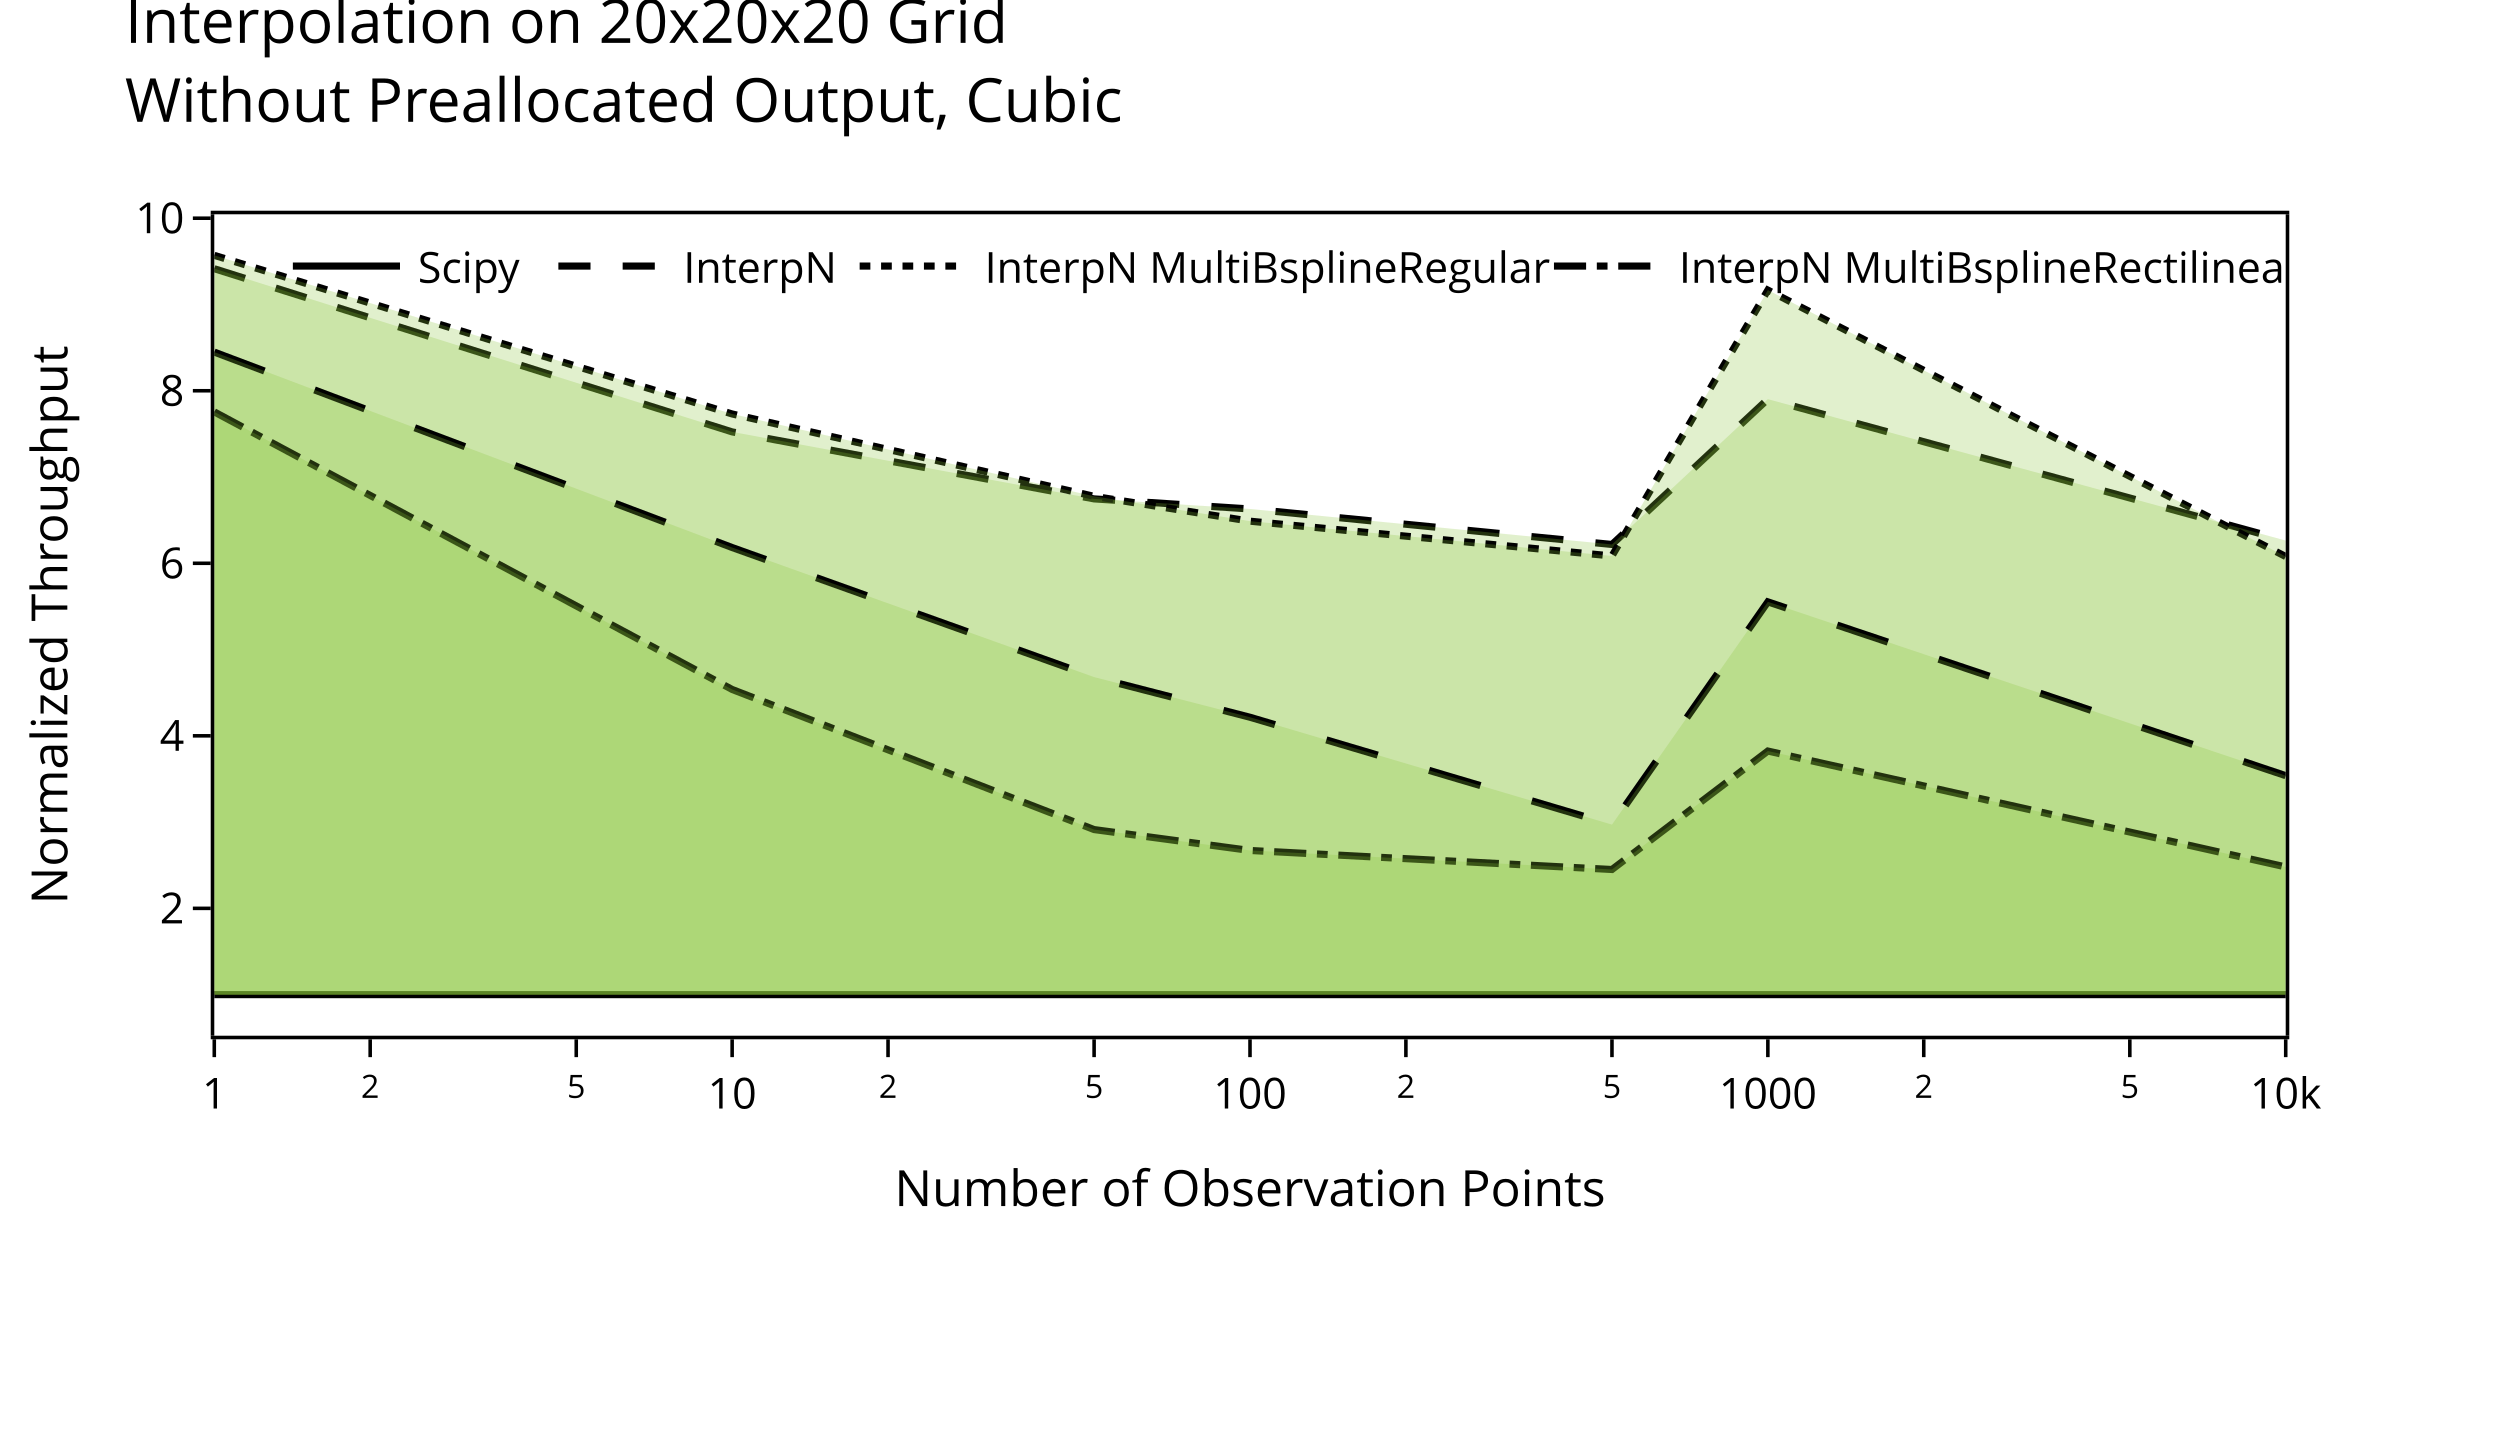
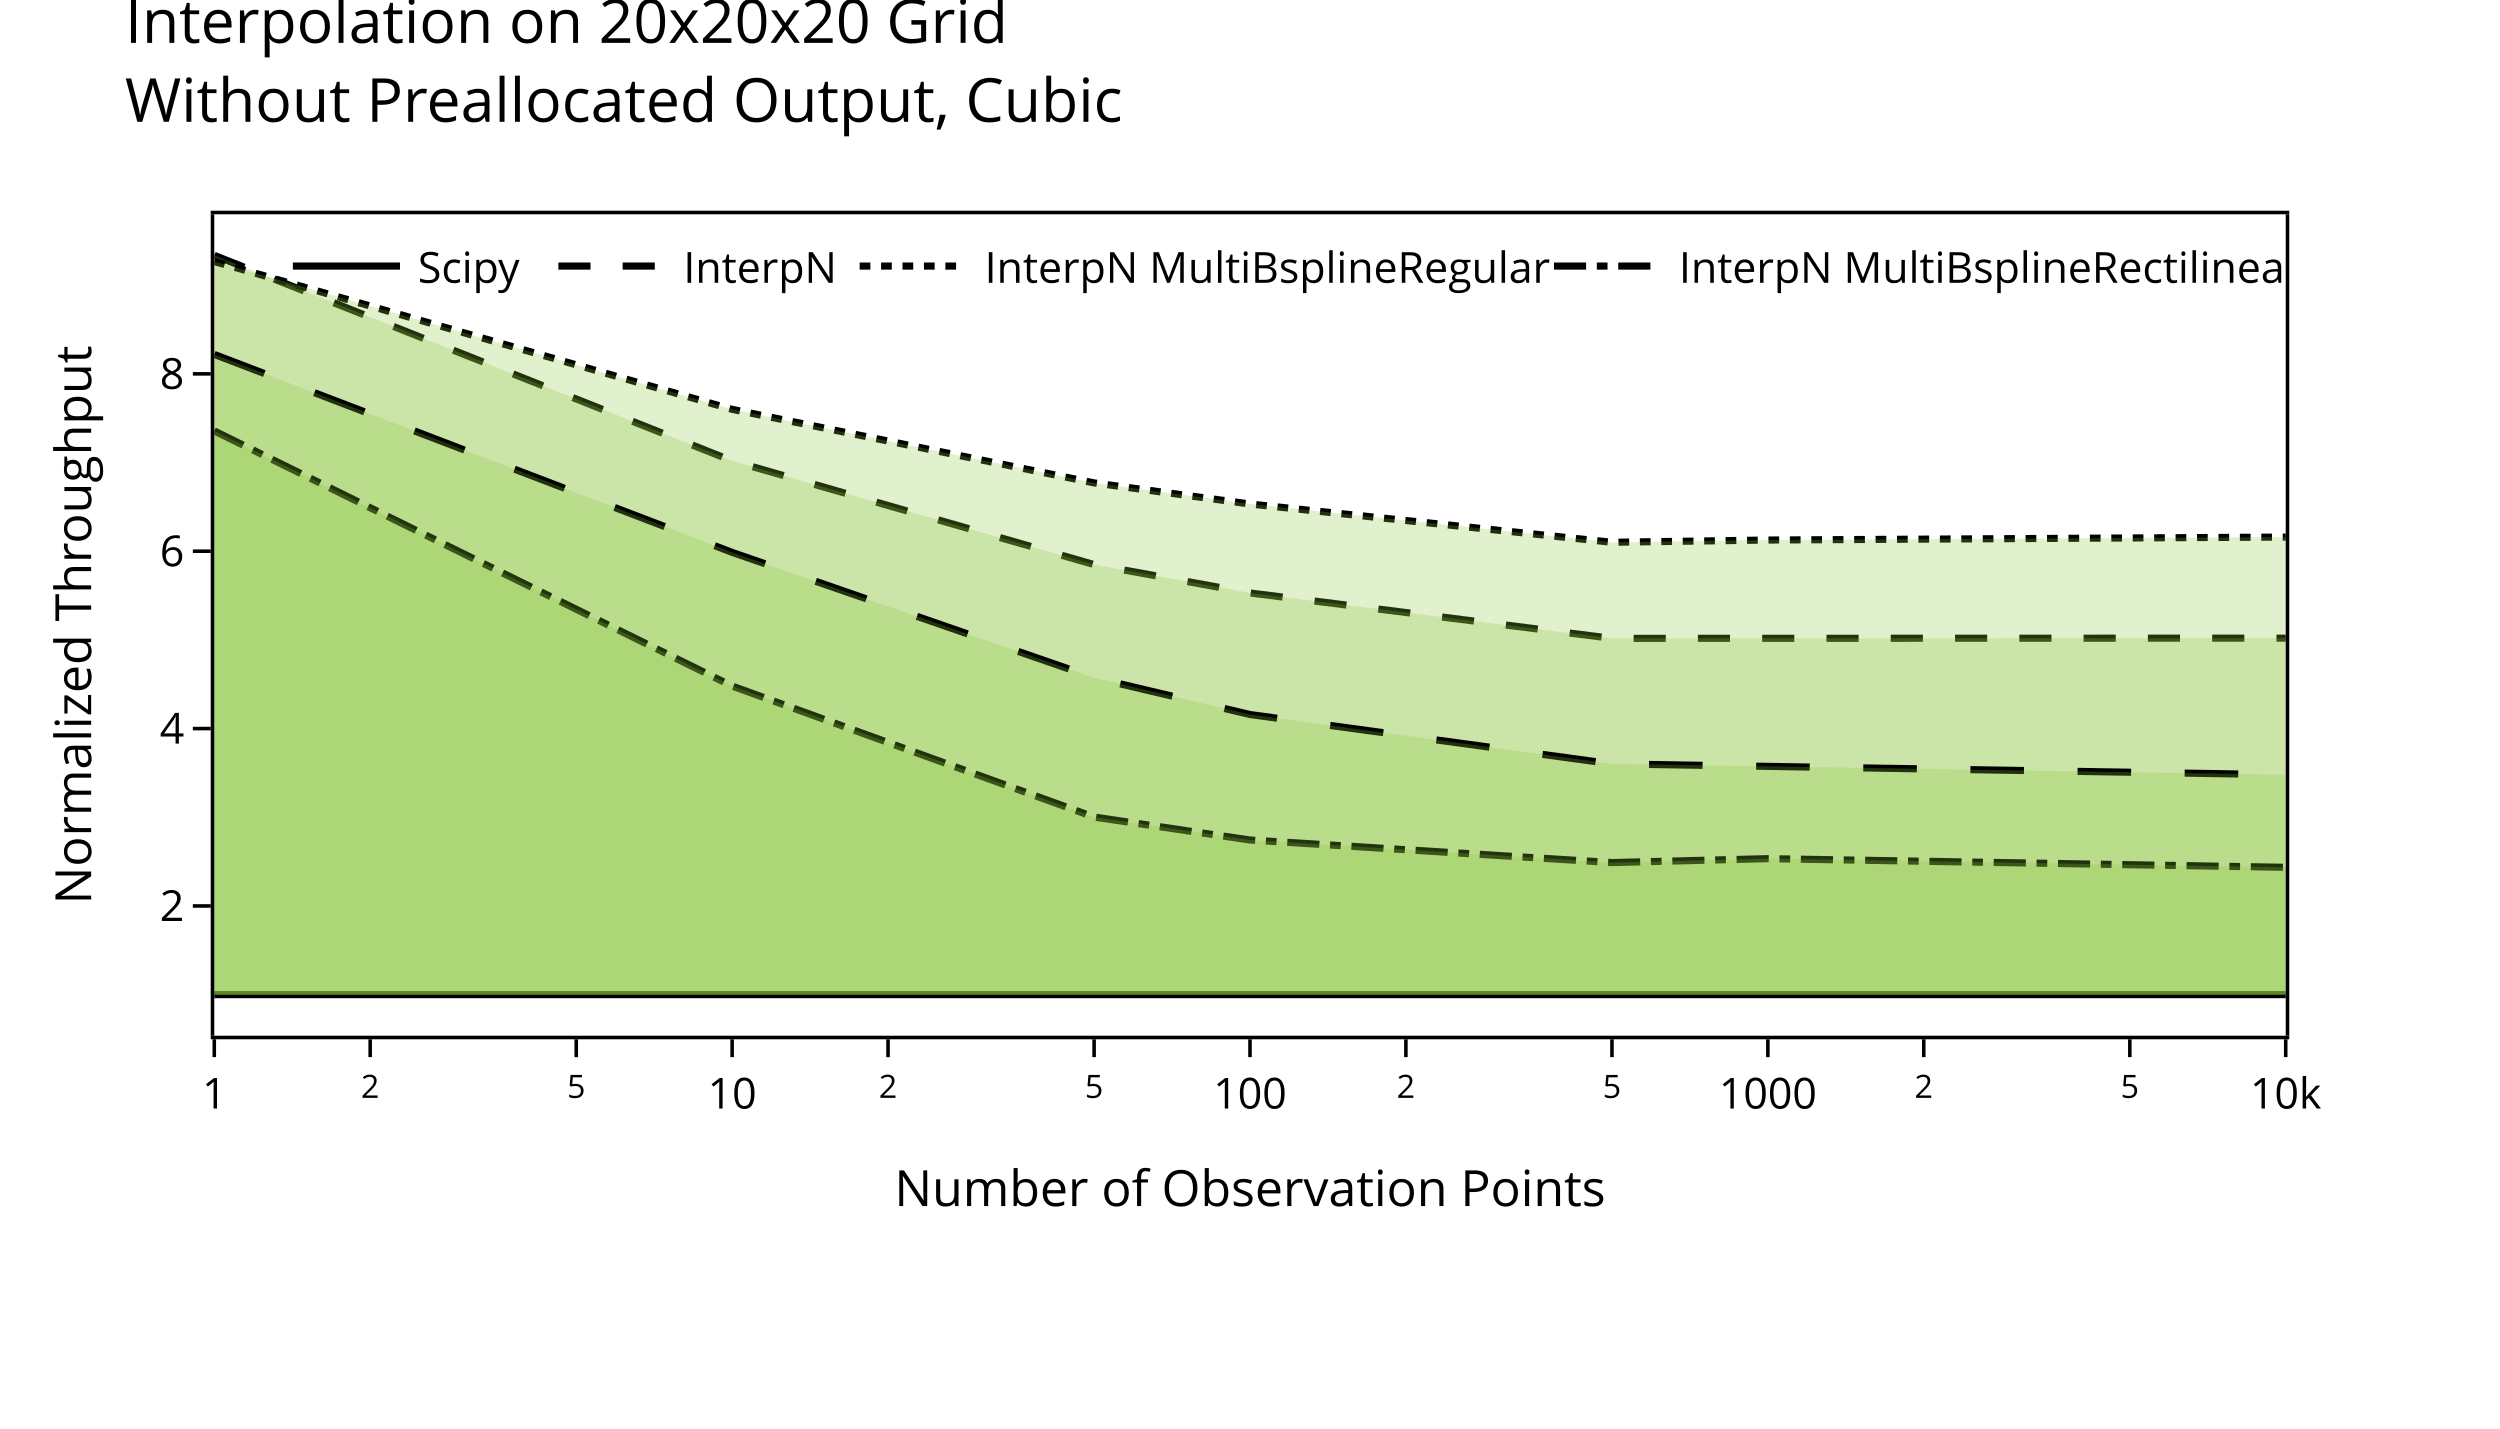
<svg xmlns="http://www.w3.org/2000/svg" class="main-svg" width="700" height="400" style="" viewBox="0 0 700 400">
  <rect x="0" y="0" width="700" height="400" style="fill: rgb(0, 0, 0); fill-opacity: 0;" />
-   <defs id="defs-f5ea7a">
+   <defs id="defs-ffacef">
    <g class="clips">
-       <clipPath id="clipf5ea7axyplot" class="plotclip">
+       <clipPath id="clipffacefxyplot" class="plotclip">
        <rect width="580" height="230" />
      </clipPath>
-       <clipPath class="axesclip" id="clipf5ea7ax">
+       <clipPath class="axesclip" id="clipffacefx">
        <rect x="60" y="0" width="580" height="400" />
      </clipPath>
-       <clipPath class="axesclip" id="clipf5ea7ay">
+       <clipPath class="axesclip" id="clipffacefy">
        <rect x="0" y="60" width="700" height="230" />
      </clipPath>
-       <clipPath class="axesclip" id="clipf5ea7axy">
+       <clipPath class="axesclip" id="clipffacefxy">
        <rect x="60" y="60" width="580" height="230" />
      </clipPath>
    </g>
    <g class="gradients" />
    <g class="patterns" />
  </defs>
  <g class="bglayer">
    <rect class="bg" x="60" y="60" width="580" height="230" style="fill: rgb(0, 0, 0); fill-opacity: 0; stroke-width: 0;" />
  </g>
  <g class="layer-below">
    <g class="imagelayer" />
    <g class="shapelayer" />
  </g>
  <g class="cartesianlayer">
    <g class="subplot xy">
      <g class="layer-subplot">
        <g class="shapelayer" />
        <g class="imagelayer" />
      </g>
      <g class="minor-gridlayer">
        <g class="x" />
        <g class="y" />
      </g>
      <g class="gridlayer">
        <g class="x" />
        <g class="y" />
      </g>
      <g class="zerolinelayer" />
      <g class="layer-between">
        <g class="shapelayer" />
        <g class="imagelayer" />
      </g>
      <path class="xlines-below" />
      <path class="ylines-below" />
      <g class="overlines-below" />
      <g class="xaxislayer-below" />
      <g class="yaxislayer-below" />
      <g class="overaxes-below" />
      <g class="overplot">
-         <g class="xy" transform="translate(60,60)" clip-path="url(#clipf5ea7axyplot)">
+         <g class="xy" transform="translate(60,60)" clip-path="url(#clipffacefxyplot)">
          <g class="scatterlayer mlayer">
-             <g class="trace scatter trace9029e4" style="stroke-miterlimit: 2; opacity: 1;">
+             <g class="trace scatter trace54b332" style="stroke-miterlimit: 2; opacity: 1;">
              <g class="fills" />
              <g class="errorbars" />
              <g class="lines">
                <path class="js-line" d="M0,218.5L580,218.5" style="vector-effect: none; fill: none; stroke: rgb(0, 0, 0); stroke-opacity: 1; stroke-width: 2px; opacity: 1;" />
              </g>
              <g class="points" />
              <g class="text" />
            </g>
-             <g class="trace scatter trace5518f5" style="stroke-miterlimit: 2; opacity: 1;">
-               <g class="fills" />
-               <g class="errorbars" />
-               <g class="lines">
-                 <path class="js-line" d="M0,15.24L145,60.93L246.35,79.69L290,82.51L391.35,92.45L435,51.76L580,91.36" style="vector-effect: none; fill: none; stroke: rgb(0, 0, 0); stroke-opacity: 1; stroke-dasharray: 9px, 9px; stroke-width: 2px; opacity: 1;" />
-               </g>
-               <g class="points" />
-               <g class="text" />
-             </g>
-             <g class="trace scatter trace1afcc2" style="stroke-miterlimit: 2; opacity: 1;">
+             <g class="trace scatter trace431acf" style="stroke-miterlimit: 2; opacity: 1;">
+               <g class="fills" />
+               <g class="errorbars" />
+               <g class="lines">
+                 <path class="js-line" d="M0,11.5L145,69.04L246.35,98.08L290,106.03L391.35,118.74L580,118.68" style="vector-effect: none; fill: none; stroke: rgb(0, 0, 0); stroke-opacity: 1; stroke-dasharray: 9px, 9px; stroke-width: 2px; opacity: 1;" />
+               </g>
+               <g class="points" />
+               <g class="text" />
+             </g>
+             <g class="trace scatter tracecdcc14" style="stroke-miterlimit: 2; opacity: 1;">
              <g class="fills">
                <g>
-                   <path class="js-fill" d="M0,15.24L145,60.93L246.35,79.69L290,82.51L391.35,92.45L435,51.76L580,91.36L580,218.5L435,218.5L0,218.5Z" style="fill: rgb(139, 196, 59); fill-opacity: 0.25; stroke-width: 0;" />
+                   <path class="js-fill" d="M0,11.5L145,69.04L246.35,98.08L290,106.03L391.35,118.74L580,118.68L580,218.5L0,218.5Z" style="fill: rgb(139, 196, 59); fill-opacity: 0.25; stroke-width: 0;" />
                </g>
              </g>
              <g class="errorbars" />
              <g class="lines">
-                 <path class="js-line" d="M0,15.24L145,60.93L246.35,79.69L290,82.51L391.35,92.45L435,51.76L580,91.36L580,218.5L435,218.5L0,218.5" style="vector-effect: none; fill: none; stroke: rgb(0, 204, 150); stroke-opacity: 1; stroke-width: 0px; opacity: 1;" />
-               </g>
-               <g class="points" />
-               <g class="text" />
-             </g>
-             <g class="trace scatter trace2ba825" style="stroke-miterlimit: 2; opacity: 1;">
-               <g class="fills" />
-               <g class="errorbars" />
-               <g class="lines">
-                 <path class="js-line" d="M0,11.5L145,55.91L246.35,78.97L290,85.93L391.35,95.67L435,21.23L580,95.83" style="vector-effect: none; fill: none; stroke: rgb(0, 0, 0); stroke-opacity: 1; stroke-dasharray: 3px, 3px; stroke-width: 2px; opacity: 1;" />
-               </g>
-               <g class="points" />
-               <g class="text" />
-             </g>
-             <g class="trace scatter trace4dddc7" style="stroke-miterlimit: 2; opacity: 1;">
+                 <path class="js-line" d="M0,11.5L145,69.04L246.35,98.08L290,106.03L391.35,118.74L580,118.68L580,218.5L0,218.5" style="vector-effect: none; fill: none; stroke: rgb(0, 204, 150); stroke-opacity: 1; stroke-width: 0px; opacity: 1;" />
+               </g>
+               <g class="points" />
+               <g class="text" />
+             </g>
+             <g class="trace scatter traceb78265" style="stroke-miterlimit: 2; opacity: 1;">
+               <g class="fills" />
+               <g class="errorbars" />
+               <g class="lines">
+                 <path class="js-line" d="M0,13.22L145,54.62L246.35,75.21L290,81.12L391.35,91.84L435,91.21L580,90.38" style="vector-effect: none; fill: none; stroke: rgb(0, 0, 0); stroke-opacity: 1; stroke-dasharray: 3px, 3px; stroke-width: 2px; opacity: 1;" />
+               </g>
+               <g class="points" />
+               <g class="text" />
+             </g>
+             <g class="trace scatter trace593bb9" style="stroke-miterlimit: 2; opacity: 1;">
              <g class="fills">
                <g>
-                   <path class="js-fill" d="M0,11.5L145,55.91L246.35,78.97L290,85.93L391.35,95.67L435,21.23L580,95.83L580,218.5L435,218.5L0,218.5Z" style="fill: rgb(139, 196, 59); fill-opacity: 0.25; stroke-width: 0;" />
+                   <path class="js-fill" d="M0,13.22L145,54.62L246.35,75.21L290,81.12L391.35,91.84L435,91.21L580,90.38L580,218.5L435,218.5L0,218.5Z" style="fill: rgb(139, 196, 59); fill-opacity: 0.25; stroke-width: 0;" />
                </g>
              </g>
              <g class="errorbars" />
              <g class="lines">
-                 <path class="js-line" d="M0,11.5L145,55.91L246.35,78.97L290,85.93L391.35,95.67L435,21.23L580,95.83L580,218.5L435,218.5L0,218.5" style="vector-effect: none; fill: none; stroke: rgb(255, 161, 90); stroke-opacity: 1; stroke-width: 0px; opacity: 1;" />
-               </g>
-               <g class="points" />
-               <g class="text" />
-             </g>
-             <g class="trace scatter trace400b85" style="stroke-miterlimit: 2; opacity: 1;">
-               <g class="fills" />
-               <g class="errorbars" />
-               <g class="lines">
-                 <path class="js-line" d="M0,55.33L145,133.05L246.35,172.28L290,178.13L391.35,183.46L435,150.29L580,182.74" style="vector-effect: none; fill: none; stroke: rgb(0, 0, 0); stroke-opacity: 1; stroke-dasharray: 9px, 3px, 3px, 3px; stroke-width: 2px; opacity: 1;" />
-               </g>
-               <g class="points" />
-               <g class="text" />
-             </g>
-             <g class="trace scatter tracecb06c6" style="stroke-miterlimit: 2; opacity: 1;">
+                 <path class="js-line" d="M0,13.22L145,54.62L246.35,75.21L290,81.12L391.35,91.84L435,91.21L580,90.38L580,218.5L435,218.5L0,218.5" style="vector-effect: none; fill: none; stroke: rgb(255, 161, 90); stroke-opacity: 1; stroke-width: 0px; opacity: 1;" />
+               </g>
+               <g class="points" />
+               <g class="text" />
+             </g>
+             <g class="trace scatter trace4ce758" style="stroke-miterlimit: 2; opacity: 1;">
+               <g class="fills" />
+               <g class="errorbars" />
+               <g class="lines">
+                 <path class="js-line" d="M0,60.66L145,132.1L246.35,168.78L290,175.2L391.35,181.52L435,180.42L580,182.85" style="vector-effect: none; fill: none; stroke: rgb(0, 0, 0); stroke-opacity: 1; stroke-dasharray: 9px, 3px, 3px, 3px; stroke-width: 2px; opacity: 1;" />
+               </g>
+               <g class="points" />
+               <g class="text" />
+             </g>
+             <g class="trace scatter trace178f62" style="stroke-miterlimit: 2; opacity: 1;">
              <g class="fills">
                <g>
-                   <path class="js-fill" d="M0,55.33L145,133.05L246.35,172.28L290,178.13L391.35,183.46L435,150.29L580,182.74L580,218.5L435,218.5L0,218.5Z" style="fill: rgb(139, 196, 59); fill-opacity: 0.25; stroke-width: 0;" />
+                   <path class="js-fill" d="M0,60.66L145,132.1L246.35,168.78L290,175.2L391.35,181.52L435,180.42L580,182.85L580,218.5L435,218.5L0,218.5Z" style="fill: rgb(139, 196, 59); fill-opacity: 0.25; stroke-width: 0;" />
                </g>
              </g>
              <g class="errorbars" />
              <g class="lines">
-                 <path class="js-line" d="M0,55.33L145,133.05L246.35,172.28L290,178.13L391.35,183.46L435,150.29L580,182.74L580,218.5L435,218.5L0,218.5" style="vector-effect: none; fill: none; stroke: rgb(255, 102, 146); stroke-opacity: 1; stroke-width: 0px; opacity: 1;" />
-               </g>
-               <g class="points" />
-               <g class="text" />
-             </g>
-             <g class="trace scatter trace714f02" style="stroke-miterlimit: 2; opacity: 1;">
-               <g class="fills" />
-               <g class="errorbars" />
-               <g class="lines">
-                 <path class="js-line" d="M0,38.59L145,93.31L246.35,129.59L290,140.83L391.35,170.9L435,108.52L580,157.19" style="vector-effect: none; fill: none; stroke: rgb(0, 0, 0); stroke-opacity: 1; stroke-dasharray: 15px, 15px; stroke-width: 2px; opacity: 1;" />
-               </g>
-               <g class="points" />
-               <g class="text" />
-             </g>
-             <g class="trace scatter trace4e2068" style="stroke-miterlimit: 2; opacity: 1;">
+                 <path class="js-line" d="M0,60.66L145,132.1L246.35,168.78L290,175.2L391.35,181.52L435,180.42L580,182.85L580,218.5L435,218.5L0,218.5" style="vector-effect: none; fill: none; stroke: rgb(255, 102, 146); stroke-opacity: 1; stroke-width: 0px; opacity: 1;" />
+               </g>
+               <g class="points" />
+               <g class="text" />
+             </g>
+             <g class="trace scatter tracea0bb8b" style="stroke-miterlimit: 2; opacity: 1;">
+               <g class="fills" />
+               <g class="errorbars" />
+               <g class="lines">
+                 <path class="js-line" d="M0,39.24L145,94.67L246.35,129.76L290,140.07L391.35,153.88L580,156.93" style="vector-effect: none; fill: none; stroke: rgb(0, 0, 0); stroke-opacity: 1; stroke-dasharray: 15px, 15px; stroke-width: 2px; opacity: 1;" />
+               </g>
+               <g class="points" />
+               <g class="text" />
+             </g>
+             <g class="trace scatter tracebd3f04" style="stroke-miterlimit: 2; opacity: 1;">
              <g class="fills">
                <g>
-                   <path class="js-fill" d="M0,38.59L145,93.31L246.35,129.59L290,140.83L391.35,170.9L435,108.52L580,157.19L580,218.5L435,218.5L0,218.5Z" style="fill: rgb(139, 196, 59); fill-opacity: 0.25; stroke-width: 0;" />
+                   <path class="js-fill" d="M0,39.24L145,94.67L246.35,129.76L290,140.07L391.35,153.88L580,156.93L580,218.5L0,218.5Z" style="fill: rgb(139, 196, 59); fill-opacity: 0.25; stroke-width: 0;" />
                </g>
              </g>
              <g class="errorbars" />
              <g class="lines">
-                 <path class="js-line" d="M0,38.59L145,93.31L246.35,129.59L290,140.83L391.35,170.9L435,108.52L580,157.19L580,218.5L435,218.5L0,218.5" style="vector-effect: none; fill: none; stroke: rgb(255, 151, 255); stroke-opacity: 1; stroke-width: 0px; opacity: 1;" />
+                 <path class="js-line" d="M0,39.24L145,94.67L246.35,129.76L290,140.07L391.35,153.88L580,156.93L580,218.5L0,218.5" style="vector-effect: none; fill: none; stroke: rgb(255, 151, 255); stroke-opacity: 1; stroke-width: 0px; opacity: 1;" />
              </g>
              <g class="points" />
              <g class="text" />
            </g>
          </g>
        </g>
      </g>
      <path class="xlines-above crisp" d="M59,290.5H641M59,59.5H641" style="fill: none; stroke-width: 1px; stroke: rgb(0, 0, 0); stroke-opacity: 1;" />
      <path class="ylines-above crisp" d="M59.5,60V290M640.5,60V290" style="fill: none; stroke-width: 1px; stroke: rgb(0, 0, 0); stroke-opacity: 1;" />
      <g class="overlines-above" />
      <g class="xaxislayer-above">
        <path class="xtick ticks crisp" d="M0,291v5" transform="translate(60,0)" style="stroke: rgb(0, 0, 0); stroke-opacity: 1; stroke-width: 1px;" />
        <path class="xtick ticks crisp" d="M0,291v5" transform="translate(103.65,0)" style="stroke: rgb(0, 0, 0); stroke-opacity: 1; stroke-width: 1px;" />
        <path class="xtick ticks crisp" d="M0,291v5" transform="translate(161.35,0)" style="stroke: rgb(0, 0, 0); stroke-opacity: 1; stroke-width: 1px;" />
        <path class="xtick ticks crisp" d="M0,291v5" transform="translate(205,0)" style="stroke: rgb(0, 0, 0); stroke-opacity: 1; stroke-width: 1px;" />
        <path class="xtick ticks crisp" d="M0,291v5" transform="translate(248.65,0)" style="stroke: rgb(0, 0, 0); stroke-opacity: 1; stroke-width: 1px;" />
        <path class="xtick ticks crisp" d="M0,291v5" transform="translate(306.35,0)" style="stroke: rgb(0, 0, 0); stroke-opacity: 1; stroke-width: 1px;" />
        <path class="xtick ticks crisp" d="M0,291v5" transform="translate(350,0)" style="stroke: rgb(0, 0, 0); stroke-opacity: 1; stroke-width: 1px;" />
        <path class="xtick ticks crisp" d="M0,291v5" transform="translate(393.65,0)" style="stroke: rgb(0, 0, 0); stroke-opacity: 1; stroke-width: 1px;" />
        <path class="xtick ticks crisp" d="M0,291v5" transform="translate(451.35,0)" style="stroke: rgb(0, 0, 0); stroke-opacity: 1; stroke-width: 1px;" />
        <path class="xtick ticks crisp" d="M0,291v5" transform="translate(495,0)" style="stroke: rgb(0, 0, 0); stroke-opacity: 1; stroke-width: 1px;" />
        <path class="xtick ticks crisp" d="M0,291v5" transform="translate(538.65,0)" style="stroke: rgb(0, 0, 0); stroke-opacity: 1; stroke-width: 1px;" />
        <path class="xtick ticks crisp" d="M0,291v5" transform="translate(596.35,0)" style="stroke: rgb(0, 0, 0); stroke-opacity: 1; stroke-width: 1px;" />
        <path class="xtick ticks crisp" d="M0,291v5" transform="translate(640,0)" style="stroke: rgb(0, 0, 0); stroke-opacity: 1; stroke-width: 1px;" />
        <g class="xtick">
          <text text-anchor="middle" x="0" y="310.4" transform="translate(60,0)" style="font-family: 'Open Sans', verdana, arial, sans-serif; font-size: 12px; fill: rgb(0, 0, 0); fill-opacity: 1; white-space: pre; opacity: 1;">1</text>
        </g>
        <g class="xtick">
          <text text-anchor="middle" x="0" y="307.4" style="font-family: 'Open Sans', verdana, arial, sans-serif; font-size: 9px; fill: rgb(0, 0, 0); fill-opacity: 1; white-space: pre; opacity: 1;" transform="translate(103.65,0)">2</text>
        </g>
        <g class="xtick">
          <text text-anchor="middle" x="0" y="307.4" style="font-family: 'Open Sans', verdana, arial, sans-serif; font-size: 9px; fill: rgb(0, 0, 0); fill-opacity: 1; white-space: pre; opacity: 1;" transform="translate(161.35,0)">5</text>
        </g>
        <g class="xtick">
          <text text-anchor="middle" x="0" y="310.4" style="font-family: 'Open Sans', verdana, arial, sans-serif; font-size: 12px; fill: rgb(0, 0, 0); fill-opacity: 1; white-space: pre; opacity: 1;" transform="translate(205,0)">10</text>
        </g>
        <g class="xtick">
          <text text-anchor="middle" x="0" y="307.4" style="font-family: 'Open Sans', verdana, arial, sans-serif; font-size: 9px; fill: rgb(0, 0, 0); fill-opacity: 1; white-space: pre; opacity: 1;" transform="translate(248.65,0)">2</text>
        </g>
        <g class="xtick">
          <text text-anchor="middle" x="0" y="307.4" style="font-family: 'Open Sans', verdana, arial, sans-serif; font-size: 9px; fill: rgb(0, 0, 0); fill-opacity: 1; white-space: pre; opacity: 1;" transform="translate(306.35,0)">5</text>
        </g>
        <g class="xtick">
          <text text-anchor="middle" x="0" y="310.4" style="font-family: 'Open Sans', verdana, arial, sans-serif; font-size: 12px; fill: rgb(0, 0, 0); fill-opacity: 1; white-space: pre; opacity: 1;" transform="translate(350,0)">100</text>
        </g>
        <g class="xtick">
          <text text-anchor="middle" x="0" y="307.4" style="font-family: 'Open Sans', verdana, arial, sans-serif; font-size: 9px; fill: rgb(0, 0, 0); fill-opacity: 1; white-space: pre; opacity: 1;" transform="translate(393.65,0)">2</text>
        </g>
        <g class="xtick">
          <text text-anchor="middle" x="0" y="307.4" style="font-family: 'Open Sans', verdana, arial, sans-serif; font-size: 9px; fill: rgb(0, 0, 0); fill-opacity: 1; white-space: pre; opacity: 1;" transform="translate(451.35,0)">5</text>
        </g>
        <g class="xtick">
          <text text-anchor="middle" x="0" y="310.4" style="font-family: 'Open Sans', verdana, arial, sans-serif; font-size: 12px; fill: rgb(0, 0, 0); fill-opacity: 1; white-space: pre; opacity: 1;" transform="translate(495,0)">1000</text>
        </g>
        <g class="xtick">
          <text text-anchor="middle" x="0" y="307.4" style="font-family: 'Open Sans', verdana, arial, sans-serif; font-size: 9px; fill: rgb(0, 0, 0); fill-opacity: 1; white-space: pre; opacity: 1;" transform="translate(538.65,0)">2</text>
        </g>
        <g class="xtick">
          <text text-anchor="middle" x="0" y="307.4" style="font-family: 'Open Sans', verdana, arial, sans-serif; font-size: 9px; fill: rgb(0, 0, 0); fill-opacity: 1; white-space: pre; opacity: 1;" transform="translate(596.35,0)">5</text>
        </g>
        <g class="xtick">
          <text text-anchor="middle" x="0" y="310.4" style="font-family: 'Open Sans', verdana, arial, sans-serif; font-size: 12px; fill: rgb(0, 0, 0); fill-opacity: 1; white-space: pre; opacity: 1;" transform="translate(640,0)">10k</text>
        </g>
      </g>
      <g class="yaxislayer-above">
-         <path class="ytick ticks crisp" d="M59,0h-5" transform="translate(0,254.34)" style="stroke: rgb(0, 0, 0); stroke-opacity: 1; stroke-width: 1px;" />
-         <path class="ytick ticks crisp" d="M59,0h-5" transform="translate(0,206.03)" style="stroke: rgb(0, 0, 0); stroke-opacity: 1; stroke-width: 1px;" />
-         <path class="ytick ticks crisp" d="M59,0h-5" transform="translate(0,157.72)" style="stroke: rgb(0, 0, 0); stroke-opacity: 1; stroke-width: 1px;" />
-         <path class="ytick ticks crisp" d="M59,0h-5" transform="translate(0,109.41)" style="stroke: rgb(0, 0, 0); stroke-opacity: 1; stroke-width: 1px;" />
-         <path class="ytick ticks crisp" d="M59,0h-5" transform="translate(0,61.1)" style="stroke: rgb(0, 0, 0); stroke-opacity: 1; stroke-width: 1px;" />
+         <path class="ytick ticks crisp" d="M59,0h-5" transform="translate(0,253.67)" style="stroke: rgb(0, 0, 0); stroke-opacity: 1; stroke-width: 1px;" />
+         <path class="ytick ticks crisp" d="M59,0h-5" transform="translate(0,204)" style="stroke: rgb(0, 0, 0); stroke-opacity: 1; stroke-width: 1px;" />
+         <path class="ytick ticks crisp" d="M59,0h-5" transform="translate(0,154.34)" style="stroke: rgb(0, 0, 0); stroke-opacity: 1; stroke-width: 1px;" />
+         <path class="ytick ticks crisp" d="M59,0h-5" transform="translate(0,104.68)" style="stroke: rgb(0, 0, 0); stroke-opacity: 1; stroke-width: 1px;" />
        <g class="ytick">
-           <text text-anchor="end" x="51.6" y="4.2" transform="translate(0,254.34)" style="font-family: 'Open Sans', verdana, arial, sans-serif; font-size: 12px; fill: rgb(0, 0, 0); fill-opacity: 1; white-space: pre; opacity: 1;">2</text>
+           <text text-anchor="end" x="51.6" y="4.2" transform="translate(0,253.67)" style="font-family: 'Open Sans', verdana, arial, sans-serif; font-size: 12px; fill: rgb(0, 0, 0); fill-opacity: 1; white-space: pre; opacity: 1;">2</text>
        </g>
        <g class="ytick">
-           <text text-anchor="end" x="51.6" y="4.2" style="font-family: 'Open Sans', verdana, arial, sans-serif; font-size: 12px; fill: rgb(0, 0, 0); fill-opacity: 1; white-space: pre; opacity: 1;" transform="translate(0,206.03)">4</text>
+           <text text-anchor="end" x="51.6" y="4.2" style="font-family: 'Open Sans', verdana, arial, sans-serif; font-size: 12px; fill: rgb(0, 0, 0); fill-opacity: 1; white-space: pre; opacity: 1;" transform="translate(0,204)">4</text>
        </g>
        <g class="ytick">
-           <text text-anchor="end" x="51.6" y="4.2" style="font-family: 'Open Sans', verdana, arial, sans-serif; font-size: 12px; fill: rgb(0, 0, 0); fill-opacity: 1; white-space: pre; opacity: 1;" transform="translate(0,157.72)">6</text>
+           <text text-anchor="end" x="51.6" y="4.2" style="font-family: 'Open Sans', verdana, arial, sans-serif; font-size: 12px; fill: rgb(0, 0, 0); fill-opacity: 1; white-space: pre; opacity: 1;" transform="translate(0,154.34)">6</text>
        </g>
        <g class="ytick">
-           <text text-anchor="end" x="51.6" y="4.2" style="font-family: 'Open Sans', verdana, arial, sans-serif; font-size: 12px; fill: rgb(0, 0, 0); fill-opacity: 1; white-space: pre; opacity: 1;" transform="translate(0,109.41)">8</text>
-         </g>
-         <g class="ytick">
-           <text text-anchor="end" x="51.6" y="4.2" style="font-family: 'Open Sans', verdana, arial, sans-serif; font-size: 12px; fill: rgb(0, 0, 0); fill-opacity: 1; white-space: pre; opacity: 1;" transform="translate(0,61.1)">10</text>
+           <text text-anchor="end" x="51.6" y="4.2" style="font-family: 'Open Sans', verdana, arial, sans-serif; font-size: 12px; fill: rgb(0, 0, 0); fill-opacity: 1; white-space: pre; opacity: 1;" transform="translate(0,104.68)">8</text>
        </g>
      </g>
      <g class="overaxes-above" />
    </g>
  </g>
  <g class="polarlayer" />
  <g class="smithlayer" />
  <g class="ternarylayer" />
  <g class="geolayer" />
  <g class="funnelarealayer" />
  <g class="pielayer" />
  <g class="iciclelayer" />
  <g class="treemaplayer" />
  <g class="sunburstlayer" />
  <g class="glimages" />
-   <defs id="topdefs-f5ea7a">
+   <defs id="topdefs-ffacef">
    <g class="clips" />
-     <clipPath id="legendf5ea7a">
+     <clipPath id="legendffacef">
      <rect width="563" height="29" x="0" y="0" />
    </clipPath>
  </defs>
  <g class="layer-above">
    <g class="imagelayer" />
    <g class="shapelayer" />
  </g>
  <g class="infolayer">
    <g class="legend" pointer-events="all" transform="translate(77,60)">
      <rect class="bg" shape-rendering="crispEdges" width="563" height="29" x="0" y="0" style="stroke: rgb(68, 68, 68); stroke-opacity: 1; fill: rgb(0, 0, 0); fill-opacity: 0; stroke-width: 0px;" />
-       <g class="scrollbox" transform="" clip-path="url(#legendf5ea7a)">
+       <g class="scrollbox" transform="" clip-path="url(#legendffacef)">
        <g class="groups">
          <g class="traces" transform="translate(0,14.5)" style="opacity: 1;">
            <text class="legendtext" text-anchor="start" x="40" y="4.68" style="font-family: 'Open Sans', verdana, arial, sans-serif; font-size: 12px; fill: rgb(0, 0, 0); fill-opacity: 1; white-space: pre;">Scipy</text>
            <g class="layers" style="opacity: 1;">
              <g class="legendfill" />
              <g class="legendlines">
                <path class="js-line" d="M5,0h30" style="fill: none; stroke: rgb(0, 0, 0); stroke-opacity: 1; stroke-width: 2px;" />
              </g>
              <g class="legendsymbols">
                <g class="legendpoints" />
              </g>
            </g>
            <rect class="legendtoggle" x="0" y="-9.5" width="71.844" height="19" style="fill: rgb(0, 0, 0); fill-opacity: 0;" />
          </g>
          <g class="traces" transform="translate(74.34375,14.5)" style="opacity: 1;">
            <text class="legendtext" text-anchor="start" x="40" y="4.68" style="font-family: 'Open Sans', verdana, arial, sans-serif; font-size: 12px; fill: rgb(0, 0, 0); fill-opacity: 1; white-space: pre;">InterpN</text>
            <g class="layers" style="opacity: 1;">
              <g class="legendfill" />
              <g class="legendlines">
                <path class="js-line" d="M5,0h30" style="fill: none; stroke: rgb(0, 0, 0); stroke-opacity: 1; stroke-dasharray: 9px, 9px; stroke-width: 2px;" />
              </g>
              <g class="legendsymbols">
                <g class="legendpoints" />
              </g>
            </g>
            <rect class="legendtoggle" x="0" y="-9.5" width="81.859" height="19" style="fill: rgb(0, 0, 0); fill-opacity: 0;" />
          </g>
          <g class="traces" transform="translate(158.7031,14.5)" style="opacity: 1;">
            <text class="legendtext" text-anchor="start" x="40" y="4.68" style="font-family: 'Open Sans', verdana, arial, sans-serif; font-size: 12px; fill: rgb(0, 0, 0); fill-opacity: 1; white-space: pre;">InterpN MultiBsplineRegular</text>
            <g class="layers" style="opacity: 1;">
              <g class="legendfill" />
              <g class="legendlines">
                <path class="js-line" d="M5,0h30" style="fill: none; stroke: rgb(0, 0, 0); stroke-opacity: 1; stroke-dasharray: 3px, 3px; stroke-width: 2px;" />
              </g>
              <g class="legendsymbols">
                <g class="legendpoints" />
              </g>
            </g>
            <rect class="legendtoggle" x="0" y="-9.5" width="191.906" height="19" style="fill: rgb(0, 0, 0); fill-opacity: 0;" />
          </g>
          <g class="traces" transform="translate(353.1094,14.5)" style="opacity: 1;">
            <text class="legendtext" text-anchor="start" x="40" y="4.68" style="font-family: 'Open Sans', verdana, arial, sans-serif; font-size: 12px; fill: rgb(0, 0, 0); fill-opacity: 1; white-space: pre;">InterpN MultiBsplineRectilinear</text>
            <g class="layers" style="opacity: 1;">
              <g class="legendfill" />
              <g class="legendlines">
                <path class="js-line" d="M5,0h30" style="fill: none; stroke: rgb(0, 0, 0); stroke-opacity: 1; stroke-dasharray: 9px, 3px, 3px, 3px; stroke-width: 2px;" />
              </g>
              <g class="legendsymbols">
                <g class="legendpoints" />
              </g>
            </g>
            <rect class="legendtoggle" x="0" y="-9.5" width="206.578" height="19" style="fill: rgb(0, 0, 0); fill-opacity: 0;" />
          </g>
        </g>
      </g>
      <rect class="scrollbar" rx="20" ry="3" width="0" height="0" x="0" y="0" style="fill: rgb(128, 139, 164); fill-opacity: 1;" />
    </g>
    <g class="g-gtitle">
      <text class="gtitle" x="35" y="12" text-anchor="start" dy="0.7em" style="opacity: 1; font-family: 'Open Sans', verdana, arial, sans-serif; font-size: 17px; fill: rgb(0, 0, 0); fill-opacity: 1; white-space: pre;">
        <tspan class="line" dy="0em" x="35" y="12">Interpolation on 20x20x20 Grid</tspan>
        <tspan class="line" dy="1.3em" x="35" y="12">Without Preallocated Output, Cubic</tspan>
      </text>
    </g>
    <g class="g-xtitle">
      <text class="xtitle" x="350" y="337.706" text-anchor="middle" style="opacity: 1; font-family: 'Open Sans', verdana, arial, sans-serif; font-size: 14px; fill: rgb(0, 0, 0); fill-opacity: 1; white-space: pre;">Number of Observation Points</text>
    </g>
    <g class="g-ytitle">
-       <text class="ytitle" transform="rotate(-90,18.85,175)" x="18.85" y="175" text-anchor="middle" style="opacity: 1; font-family: 'Open Sans', verdana, arial, sans-serif; font-size: 14px; fill: rgb(0, 0, 0); fill-opacity: 1; white-space: pre;">Normalized Throughput</text>
+       <text class="ytitle" transform="rotate(-90,25.52188,175)" x="25.522" y="175" text-anchor="middle" style="opacity: 1; font-family: 'Open Sans', verdana, arial, sans-serif; font-size: 14px; fill: rgb(0, 0, 0); fill-opacity: 1; white-space: pre;">Normalized Throughput</text>
    </g>
  </g>
</svg>
